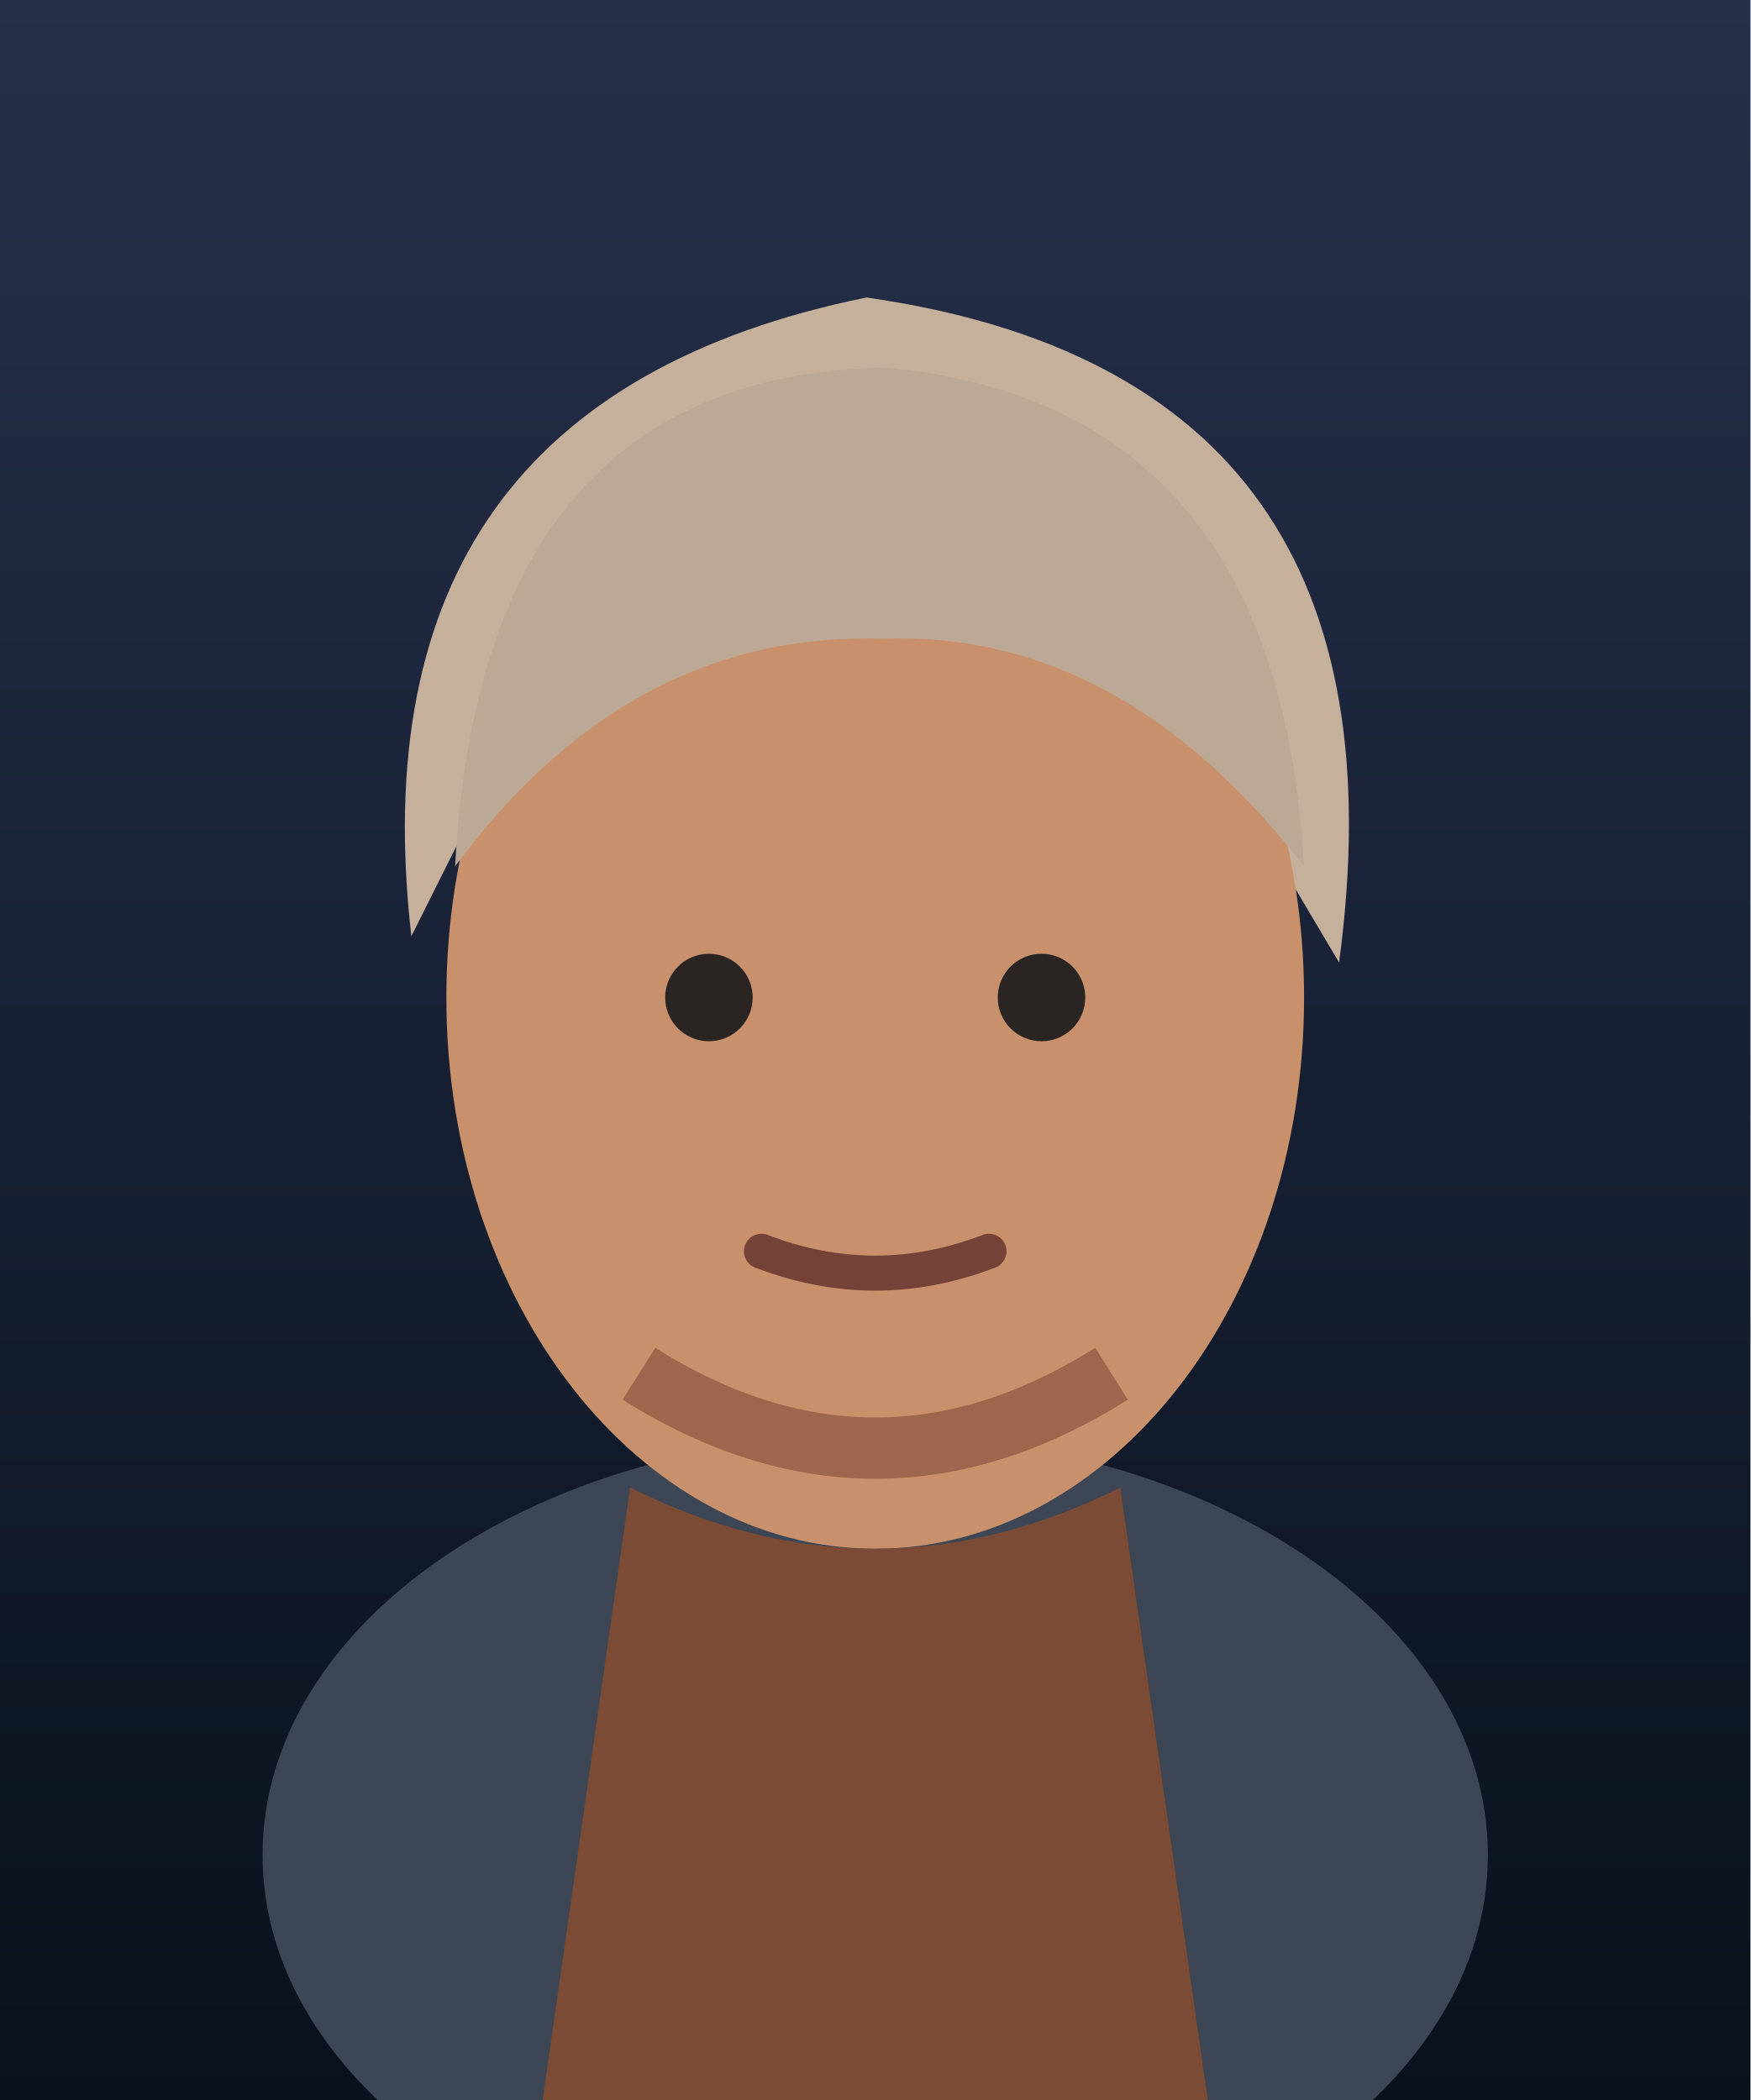
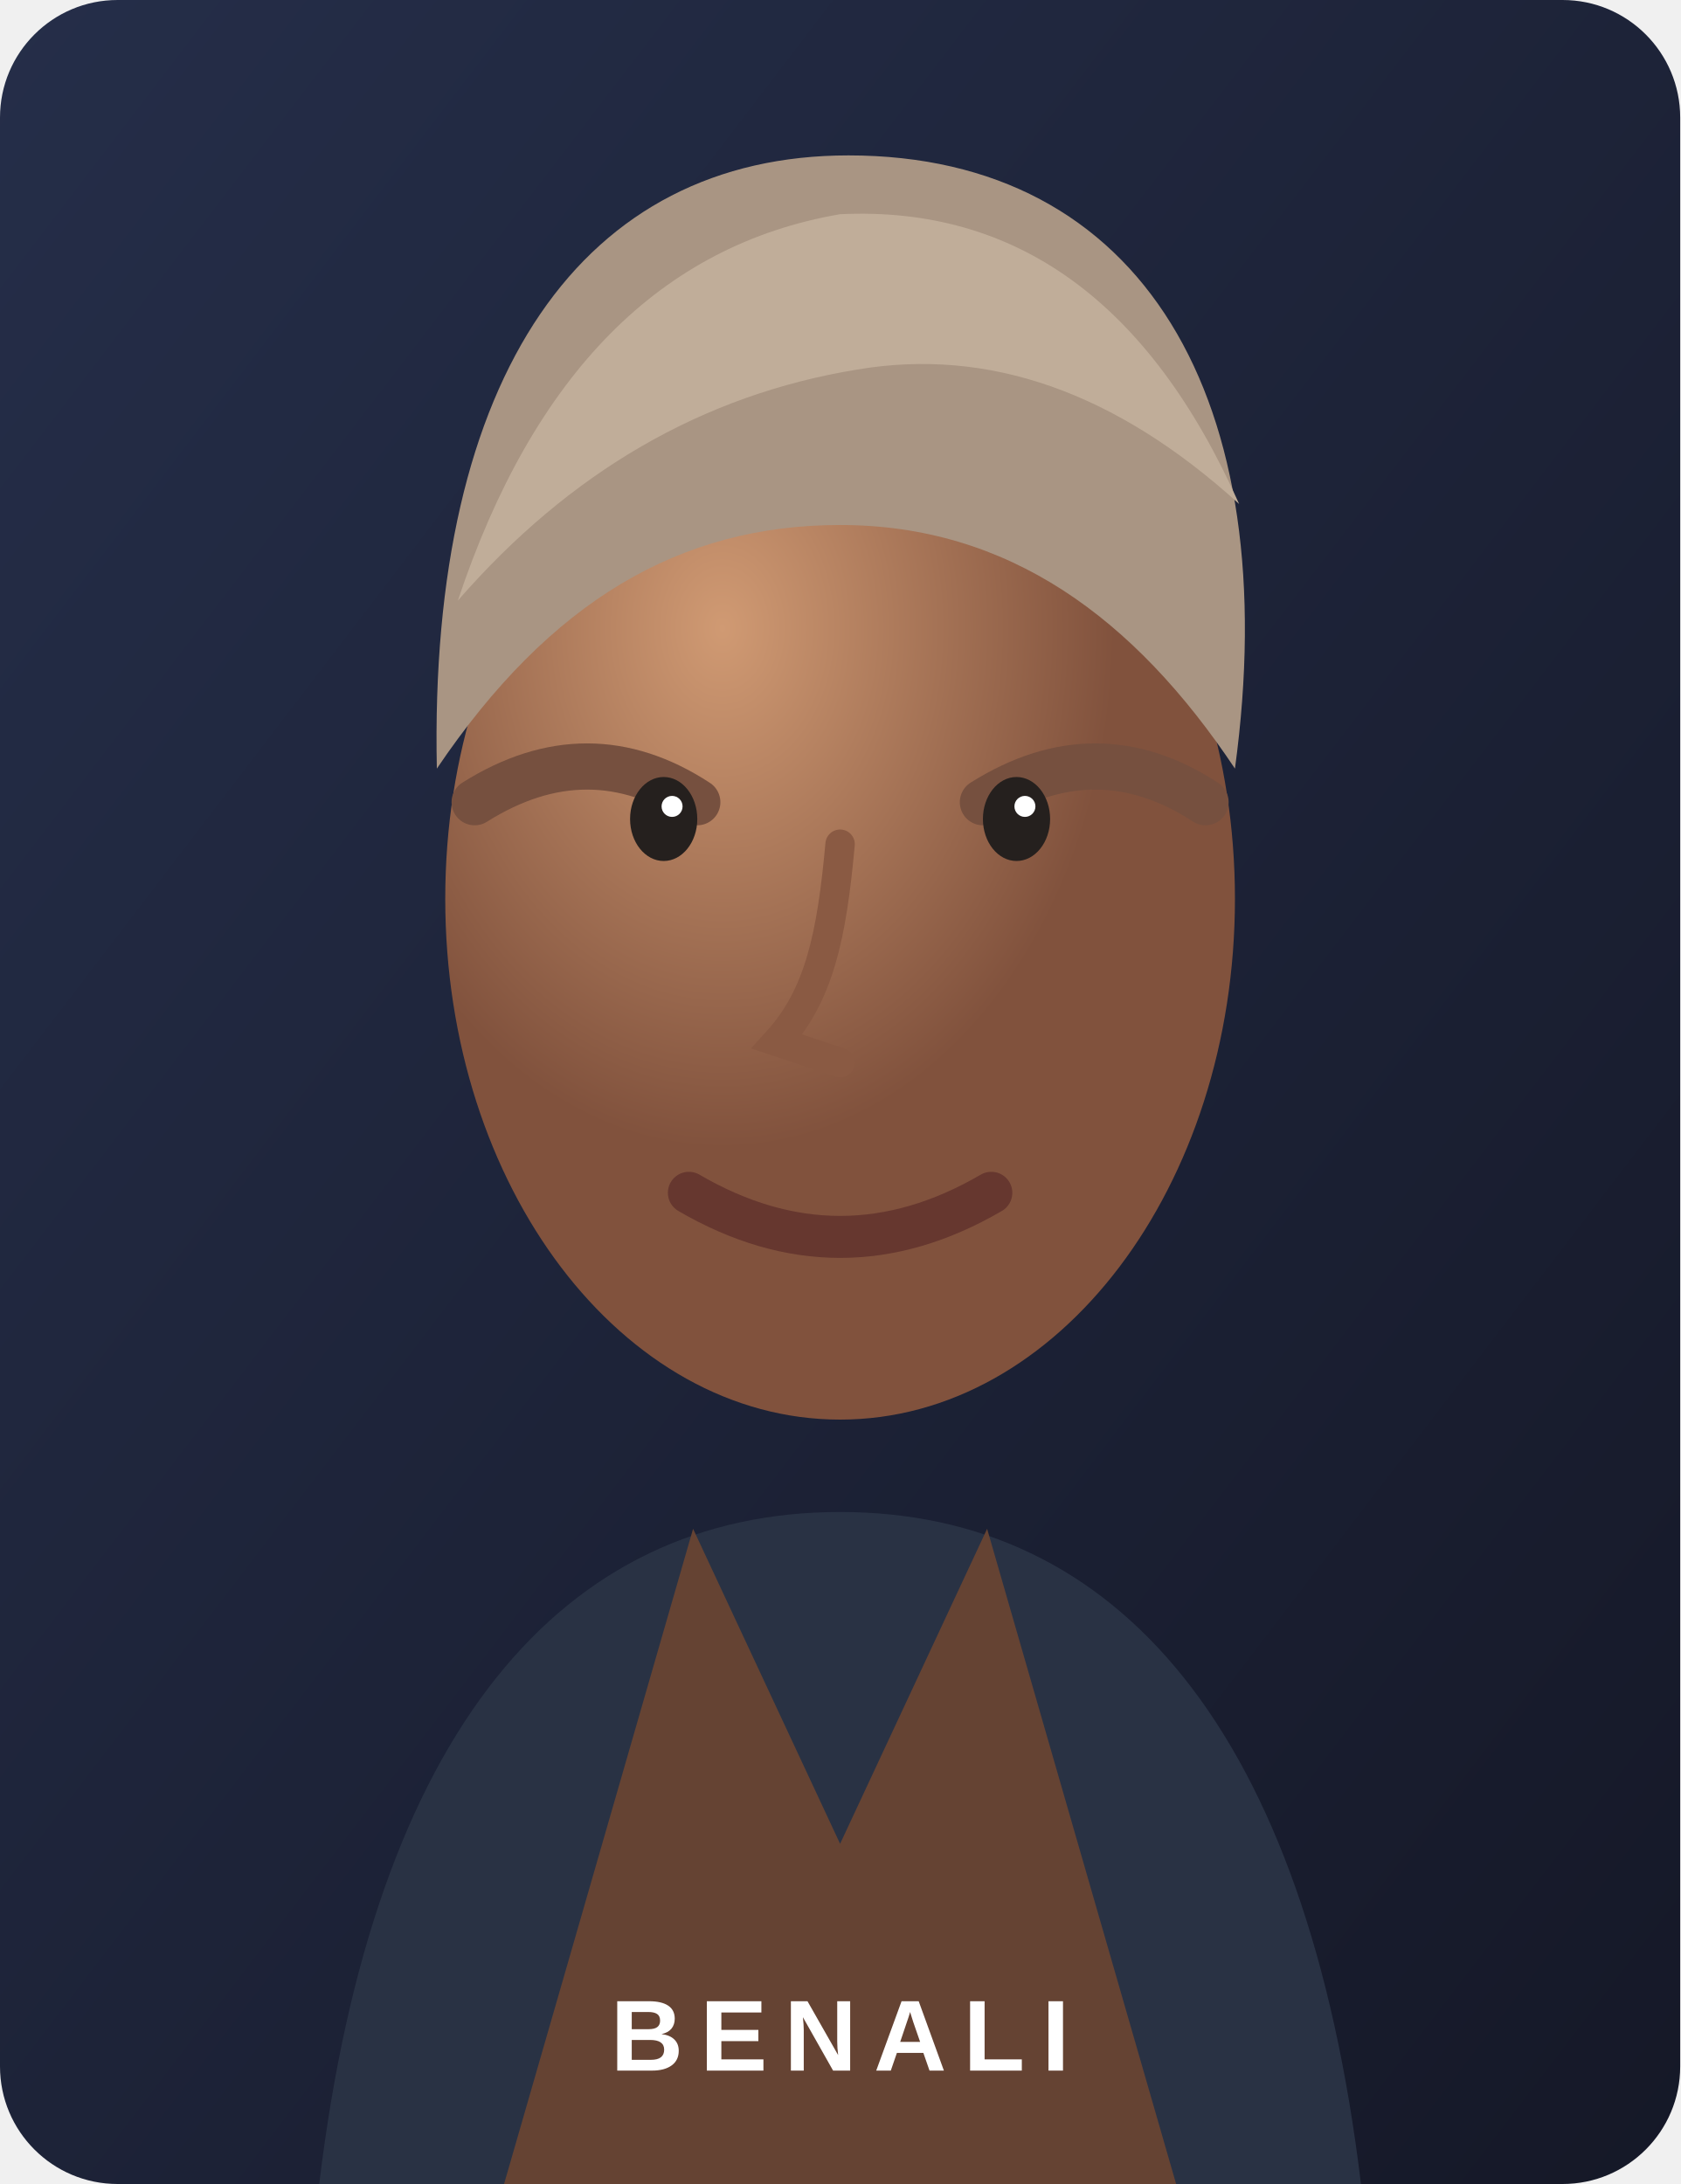
- <svg xmlns="http://www.w3.org/2000/svg" viewBox="0 0 200 240">
+ <svg xmlns="http://www.w3.org/2000/svg" viewBox="0 0 400 520">
  <defs>
-     <linearGradient id="b" x2="0" y2="1">
-       <stop stop-color="#26304b" />
-       <stop offset="1" stop-color="#09111c" />
+     <linearGradient id="b5" x2="1" y2="1">
+       <stop stop-color="#252e49" />
+       <stop offset="1" stop-color="#151827" />
    </linearGradient>
+     <radialGradient id="s5" cx="35%" cy="24%">
+       <stop stop-color="#d09a73" />
+       <stop offset="1" stop-color="#81523d" />
+     </radialGradient>
  </defs>
-   <rect width="200" height="240" fill="url(#b)" />
-   <ellipse cx="100" cy="212" rx="70" ry="48" fill="#3d4655" />
-   <path d="M47 107Q40 46 99 34Q162 43 153 110L137 83Q119 65 98 69Q70 68 55 91Z" fill="#c4b09b" />
-   <ellipse cx="100" cy="114" rx="49" ry="63" fill="#c9916b" />
-   <path d="M52 99Q55 43 101 42Q146 46 149 99Q128 72 101 73Q72 72 52 99" fill="#bca995" />
-   <circle cx="81" cy="114" r="5" fill="#2a2523" />
-   <circle cx="119" cy="114" r="5" fill="#2a2523" />
-   <path d="M87 143Q100 148 113 143" fill="none" stroke="#744236" stroke-width="4" stroke-linecap="round" />
-   <path d="M72 170Q100 184 128 170L138 240H62Z" fill="#7b4b36" />
-   <path d="M73 157Q100 174 127 157" fill="none" stroke="#9e664d" stroke-width="7" />
+   <rect width="400" height="520" rx="28" fill="url(#b5)" />
+   <path d="M76 520c13-108 58-160 124-160s111 52 124 160z" fill="#293244" />
+   <path d="M120 520l45-156 35 75 35-75 45 156z" fill="#654333" />
+   <ellipse cx="200" cy="214" rx="94" ry="124" fill="url(#s5)" />
+   <path d="M104 183c-2-94 35-146 98-146 70 0 104 58 92 146-24-36-54-58-94-58-38 0-69 18-96 58z" fill="#a99583" />
+   <path d="M109 143q27-81 91-92 63-3 95 69-44-40-91-32-55 9-95 55z" fill="#c0ad99" />
+   <path d="M113 191q27-17 53 0M234 191q27-17 53 0" fill="none" stroke="#76503f" stroke-width="11" stroke-linecap="round" />
+   <ellipse cx="158" cy="195" rx="8" ry="10" fill="#25201e" />
+   <ellipse cx="242" cy="195" rx="8" ry="10" fill="#25201e" />
+   <circle cx="160" cy="192" r="2.5" fill="#fff" />
+   <circle cx="244" cy="192" r="2.5" fill="#fff" />
+   <path d="M200 201c-2 22-5 36-15 47l15 5" fill="none" stroke="#8a5a43" stroke-width="7" stroke-linecap="round" />
+   <path d="M164 284q36 21 72 0" fill="none" stroke="#66372f" stroke-width="10" stroke-linecap="round" />
+   <text x="200" y="493" text-anchor="middle" fill="#fff" font-family="Arial" font-size="24" font-weight="700" letter-spacing="4">BENALI</text>
</svg>
